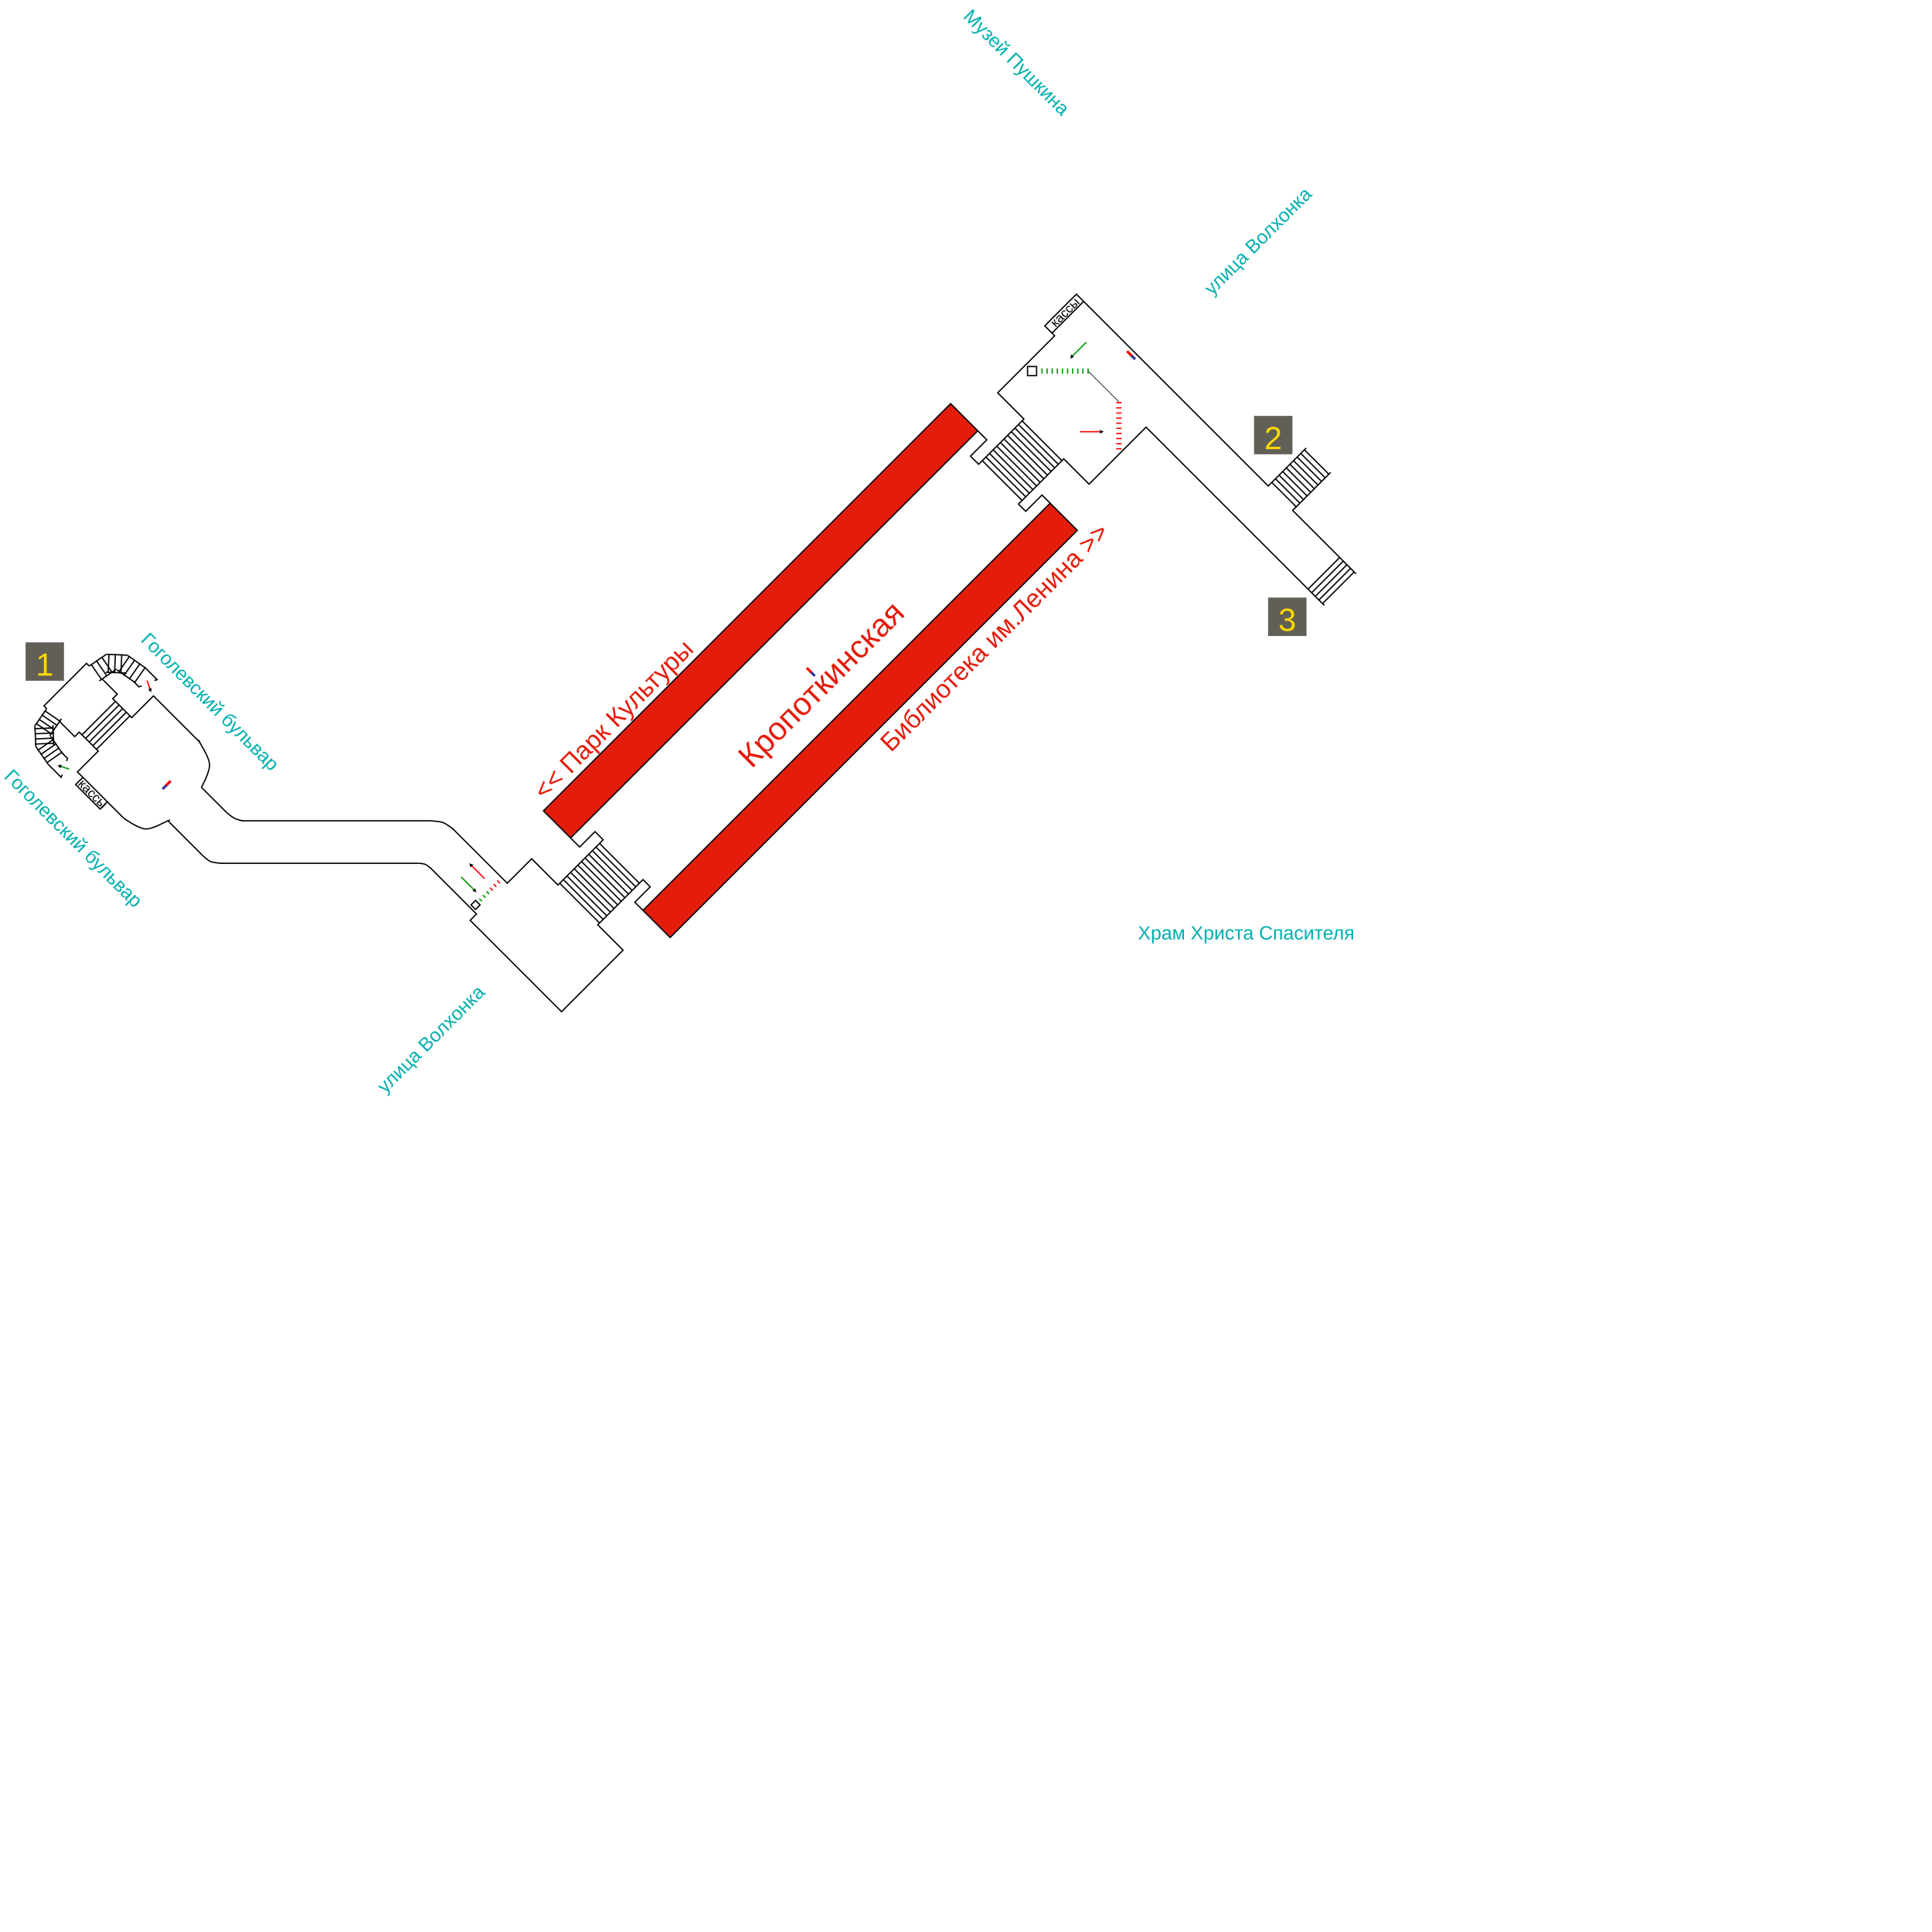
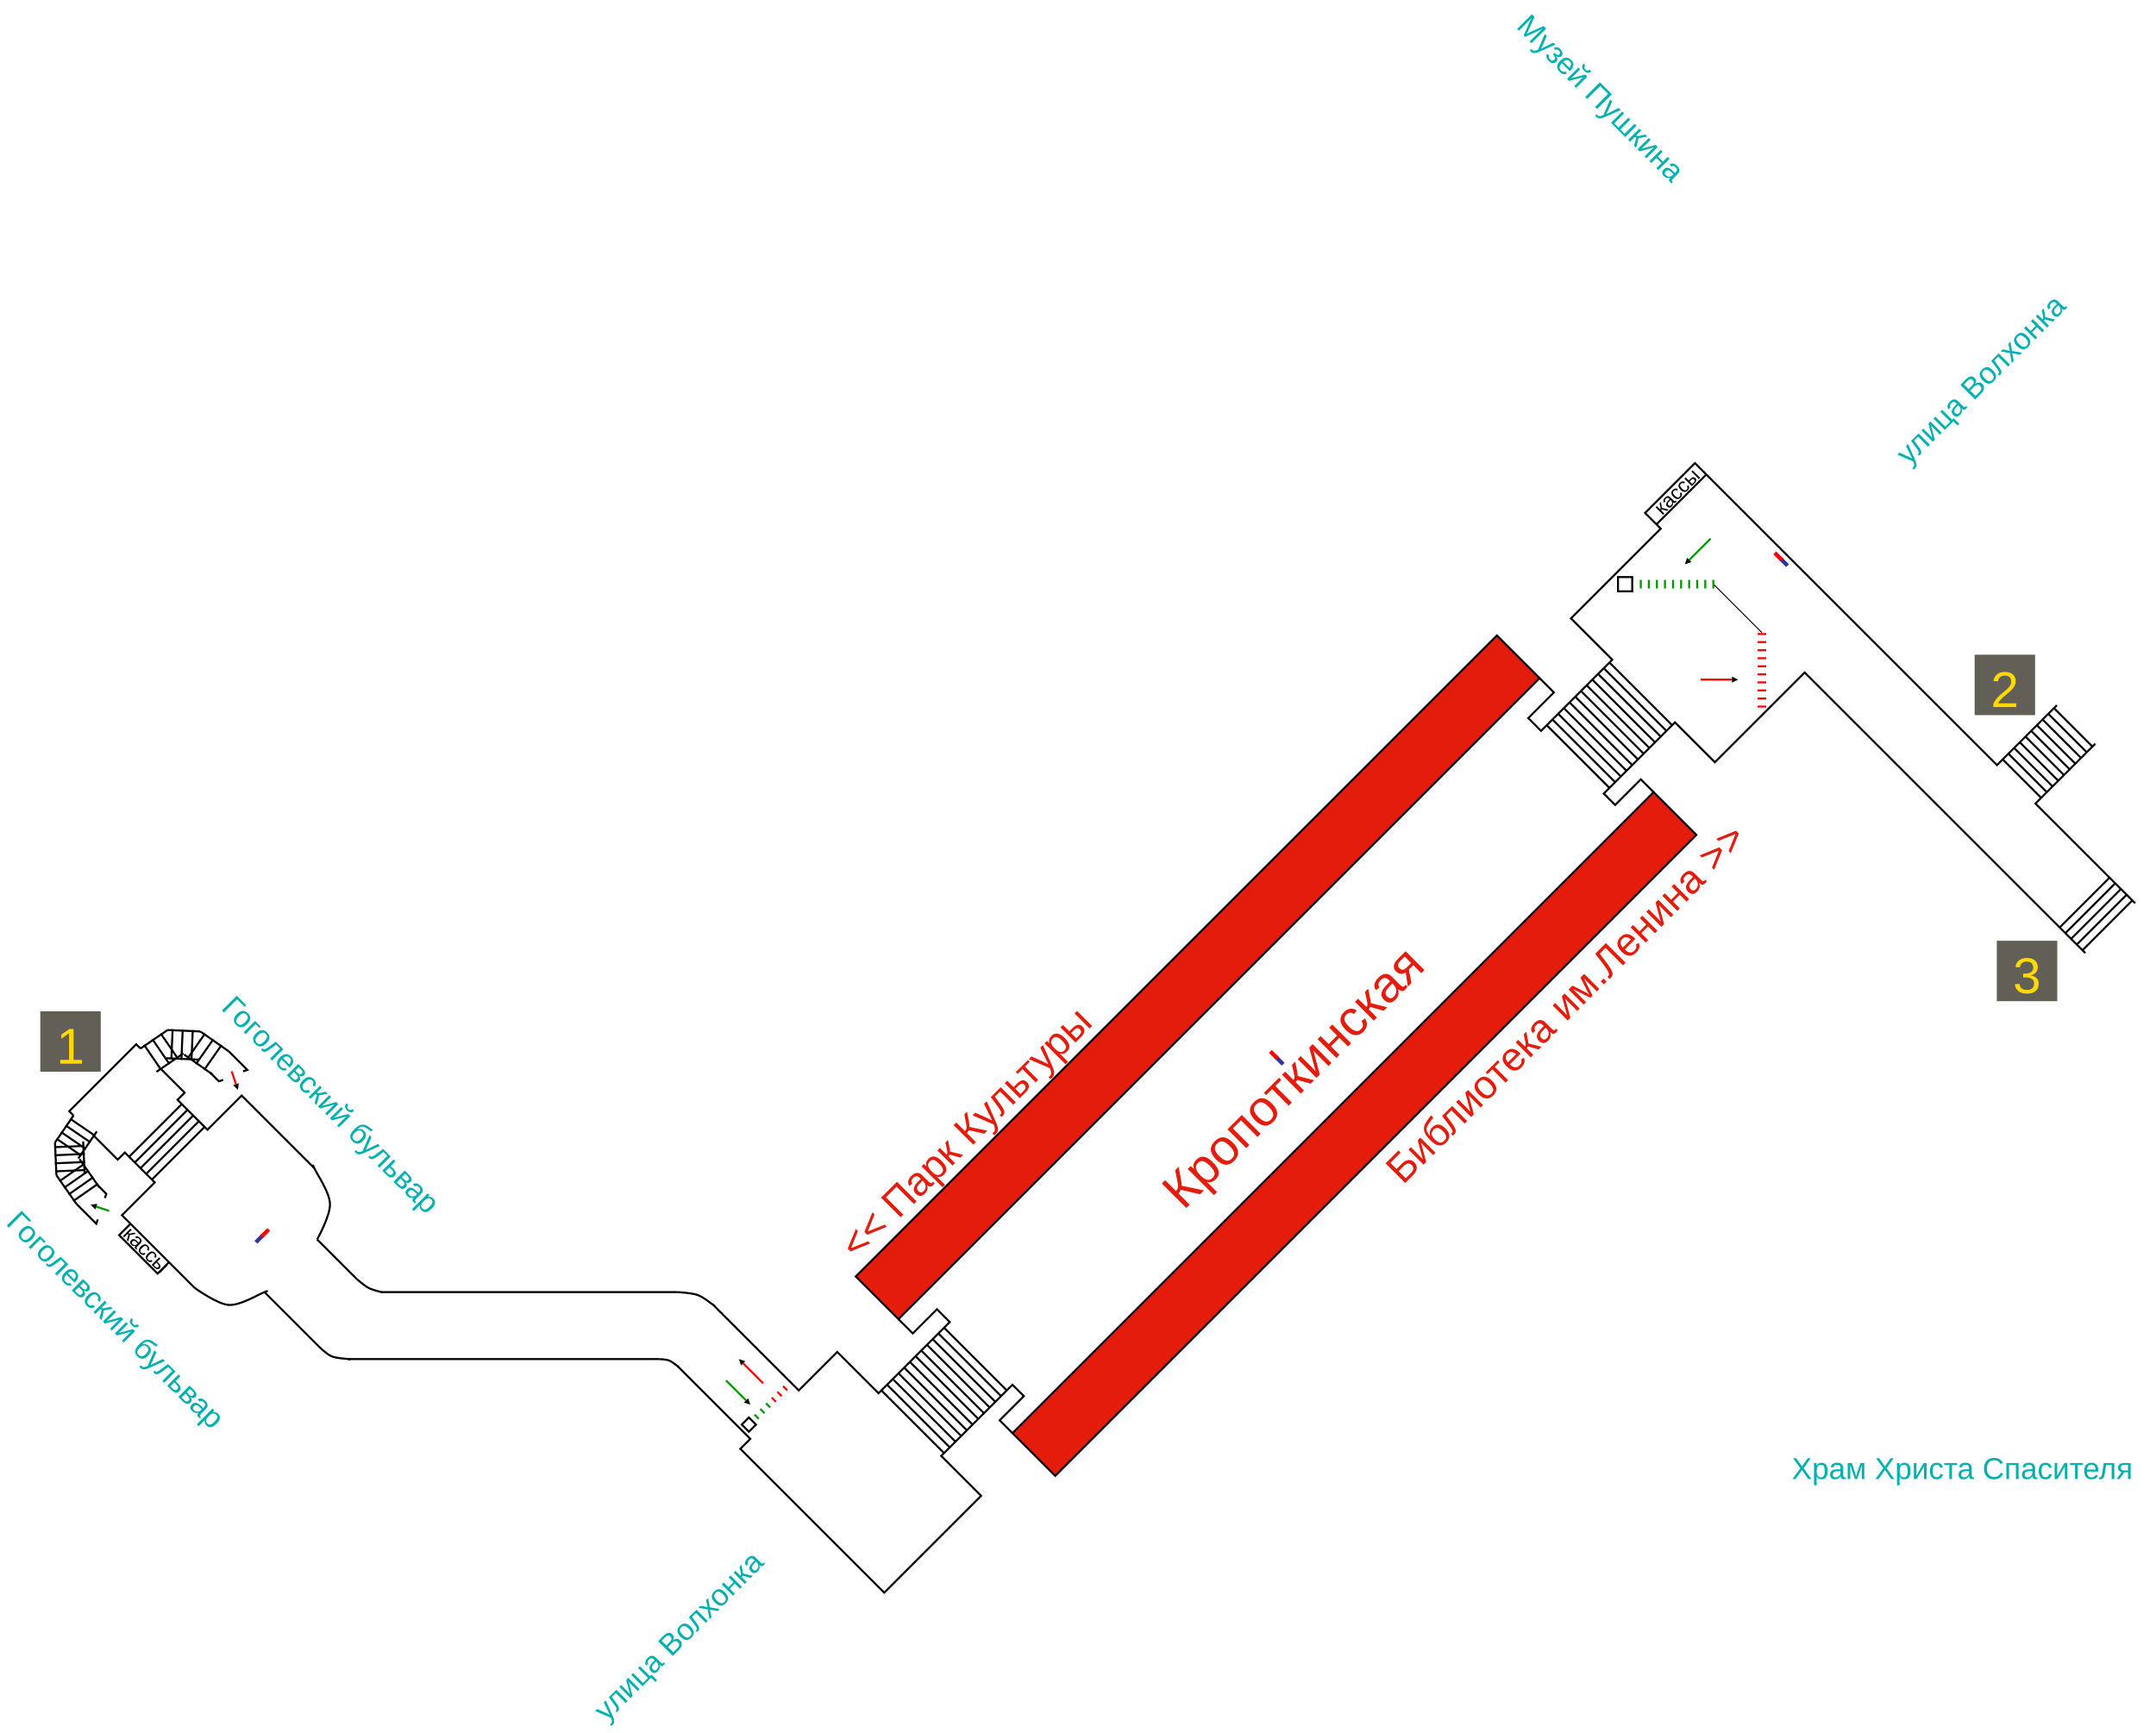
- <svg xmlns="http://www.w3.org/2000/svg" baseProfile="full" height="100%" version="1.1" width="100%">
+ <svg xmlns="http://www.w3.org/2000/svg" baseProfile="full" height="860.0" version="1.1" width="1070.0">
  <defs>
    <marker id="id222" markerHeight="3" markerUnits="strokeWidth" markerWidth="4" orient="auto" refX="0" refY="5" viewBox="0,0,10,10">
      <path d="M 0 0 L 10 5 L 0 10 z" />
    </marker>
  </defs>
-   <g transform="scale(0.5)">
-     <rect fill="none" height="860" stroke="none" stroke-width="0" width="1070" x="0" y="0" />
-     <g transform="rotate(-45.0,535,430)">
-       <polygon fill="#e41c0c" points="313,526 313,496 763,496 763,526" stroke="#000000" stroke-width="1" />
-       <polygon fill="#e41c0c" points="763,606 763,636 313,636 313,606" stroke="#000000" stroke-width="1" />
-       <text fill="#e41c0c" font-family="Arial" font-size="20" stroke="none" stroke-width="0" x="319" y="491.0">&lt;&lt; Парк Культуры</text>
-       <text fill="#e41c0c" font-family="Arial" font-size="20" stroke="none" stroke-width="0" x="537" y="656.0">Библиотека им.Ленина &gt;&gt;</text>
-       <text fill="#e41c0c" font-family="Arial" font-size="25" stroke="none" stroke-width="0" x="451" y="588.0">Кропоткинская</text>
-       <polygon fill="#34349c" points="537,567 537,571 538,571 538,567" stroke="#34349c" stroke-width="1" />
-       <polygon fill="#ff0000" points="537,563 537,567 538,567 538,563" stroke="#ff0000" stroke-width="1" />
-       <polyline fill="none" points="313,606 313,597 330,597 330,589 280,589 280,617 212,617 212,516 219,516 219,465" stroke="#000000" stroke-width="1" />
-       <polyline fill="none" points="313,526 313,536 330,536 330,545 280,545 280,516 253,516 253,456" stroke="#000000" stroke-width="1" />
-       <path d="M219,465 C219,465 219.167,465.833 219,465 C218.833,464.167 218.667,461.5 218,460 C217.333,458.5 215,456 215,456 " fill="none" stroke="#000000" stroke-width="1" />
-       <path d="M253,456 C253,456 253.333,457.5 253,456 C252.667,454.5 252.333,449.833 251,447 C249.667,444.167 245,439 245,439 " fill="none" stroke="#000000" stroke-width="1" />
-       <polyline fill="none" points="215,456 106,347" stroke="#000000" stroke-width="1" />
-       <polyline fill="none" points="141,335 245,439" stroke="#000000" stroke-width="1" />
-       <path d="M106,347 C106,347 106.833,348.167 106,347 C105.167,345.833 102.0,342.5 101,340 C100.0,337.5 100,332 100,332 " fill="none" stroke="#000000" stroke-width="1" />
-       <path d="M141,335 C141,335 141.5,336.0 141,335 C140.5,334.0 138.667,331.167 138,329 C137.333,326.833 137,322 137,322 " fill="none" stroke="#000000" stroke-width="1" />
-       <polyline fill="none" points="100,332 100,294" stroke="#000000" stroke-width="1" />
-       <polyline fill="none" points="137,294 137,322" stroke="#000000" stroke-width="1" />
-       <path d="M100,294 C100,294 102.833,295.333 100,294 C97.167,292.667 86.833,290.333 83,286 C79.167,281.667 77,268 77,268 " fill="none" stroke="#000000" stroke-width="1" />
-       <path d="M161,268 C161,268 162.167,265.0 161,268 C159.833,271.0 158.0,281.667 154,286 C150.0,290.333 137,294 137,294 " fill="none" stroke="#000000" stroke-width="1" />
-       <polyline fill="none" points="77,268 77,217 100,217 100,196 95,196 95,179" stroke="#000000" stroke-width="1" />
-       <polyline fill="none" points="142,179 142,196 137,196 137,217 161,217 161,268" stroke="#000000" stroke-width="1" />
-       <polyline fill="none" points="142,165 142,162 95,162 95,165" stroke="#000000" stroke-width="1" />
-       <polyline fill="none" points="67,210 65,211 65,197" stroke="#000000" stroke-width="1" />
-       <polyline fill="none" points="77,205 79,204 79,198" stroke="#000000" stroke-width="1" />
-       <polyline fill="none" points="160,205 158,204 158,198" stroke="#000000" stroke-width="1" />
-       <polyline fill="none" points="170,209 172,210 172,197" stroke="#000000" stroke-width="1" />
-       <line stroke="#000000" stroke-width="1" x1="65" x2="68" y1="197" y2="180" />
+   <g>
+     <rect fill="none" height="860.0" stroke="none" stroke-width="0" width="1070.0" x="0.0" y="0.0" />
+     <g transform="rotate(-45.0,535.0,430.0)">
+       <polygon fill="#e41c0c" points="313.0,526.0 313.0,496.0 763.0,496.0 763.0,526.0" stroke="#000000" stroke-width="1" />
+       <polygon fill="#e41c0c" points="763.0,606.0 763.0,636.0 313.0,636.0 313.0,606.0" stroke="#000000" stroke-width="1" />
+       <text fill="#e41c0c" font-family="Arial" font-size="20.0" stroke="none" stroke-width="0" x="319.0" y="491.0">&lt;&lt; Парк Культуры</text>
+       <text fill="#e41c0c" font-family="Arial" font-size="20.0" stroke="none" stroke-width="0" x="537.0" y="656.0">Библиотека им.Ленина &gt;&gt;</text>
+       <text fill="#e41c0c" font-family="Arial" font-size="25.0" stroke="none" stroke-width="0" x="451.0" y="588.0">Кропоткинская</text>
+       <polygon fill="#34349c" points="537.0,567.0 537.0,571.0 538.0,571.0 538.0,567.0" stroke="#34349c" stroke-width="1" />
+       <polygon fill="#ff0000" points="537.0,563.0 537.0,567.0 538.0,567.0 538.0,563.0" stroke="#ff0000" stroke-width="1" />
+       <polyline fill="none" points="313.0,606.0 313.0,597.0 330.0,597.0 330.0,589.0 280.0,589.0 280.0,617.0 212.0,617.0 212.0,516.0 219.0,516.0 219.0,465.0" stroke="#000000" stroke-width="1" />
+       <polyline fill="none" points="313.0,526.0 313.0,536.0 330.0,536.0 330.0,545.0 280.0,545.0 280.0,516.0 253.0,516.0 253.0,456.0" stroke="#000000" stroke-width="1" />
+       <path d="M219.0,465.0 C219.0,465.0 219.167,465.833 219.0,465.0 C218.833,464.167 218.667,461.5 218.0,460.0 C217.333,458.5 215.0,456.0 215.0,456.0 " fill="none" stroke="#000000" stroke-width="1" />
+       <path d="M253.0,456.0 C253.0,456.0 253.333,457.5 253.0,456.0 C252.667,454.5 252.333,449.833 251.0,447.0 C249.667,444.167 245.0,439.0 245.0,439.0 " fill="none" stroke="#000000" stroke-width="1" />
+       <polyline fill="none" points="215.0,456.0 106.0,347.0" stroke="#000000" stroke-width="1" />
+       <polyline fill="none" points="141.0,335.0 245.0,439.0" stroke="#000000" stroke-width="1" />
+       <path d="M106.0,347.0 C106.0,347.0 106.833,348.167 106.0,347.0 C105.167,345.833 102.0,342.5 101.0,340.0 C100.0,337.5 100.0,332.0 100.0,332.0 " fill="none" stroke="#000000" stroke-width="1" />
+       <path d="M141.0,335.0 C141.0,335.0 141.5,336.0 141.0,335.0 C140.5,334.0 138.667,331.167 138.0,329.0 C137.333,326.833 137.0,322.0 137.0,322.0 " fill="none" stroke="#000000" stroke-width="1" />
+       <polyline fill="none" points="100.0,332.0 100.0,294.0" stroke="#000000" stroke-width="1" />
+       <polyline fill="none" points="137.0,294.0 137.0,322.0" stroke="#000000" stroke-width="1" />
+       <path d="M100.0,294.0 C100.0,294.0 102.833,295.333 100.0,294.0 C97.167,292.667 86.833,290.333 83.0,286.0 C79.167,281.667 77.0,268.0 77.0,268.0 " fill="none" stroke="#000000" stroke-width="1" />
+       <path d="M161.0,268.0 C161.0,268.0 162.167,265.0 161.0,268.0 C159.833,271.0 158.0,281.667 154.0,286.0 C150.0,290.333 137.0,294.0 137.0,294.0 " fill="none" stroke="#000000" stroke-width="1" />
+       <polyline fill="none" points="77.0,268.0 77.0,217.0 100.0,217.0 100.0,196.0 95.0,196.0 95.0,179.0" stroke="#000000" stroke-width="1" />
+       <polyline fill="none" points="142.0,179.0 142.0,196.0 137.0,196.0 137.0,217.0 161.0,217.0 161.0,268.0" stroke="#000000" stroke-width="1" />
+       <polyline fill="none" points="142.0,165.0 142.0,162.0 95.0,162.0 95.0,165.0" stroke="#000000" stroke-width="1" />
+       <polyline fill="none" points="67.0,210.0 65.0,211.0 65.0,197.0" stroke="#000000" stroke-width="1" />
+       <polyline fill="none" points="77.0,205.0 79.0,204.0 79.0,198.0" stroke="#000000" stroke-width="1" />
+       <polyline fill="none" points="160.0,205.0 158.0,204.0 158.0,198.0" stroke="#000000" stroke-width="1" />
+       <polyline fill="none" points="170.0,209.0 172.0,210.0 172.0,197.0" stroke="#000000" stroke-width="1" />
+       <line stroke="#000000" stroke-width="1" x1="65.0" x2="68.0" y1="197.0" y2="180.0" />
      <line stroke="#000000" stroke-width="1" x1="78.787" x2="81.787" y1="199.433" y2="182.433" />
      <line stroke="#000000" stroke-width="1" x1="64.855" x2="79.627" y1="194.944" y2="197.55" />
      <line stroke="#000000" stroke-width="1" x1="65.55" x2="80.322" y1="191.004" y2="193.611" />
      <line stroke="#000000" stroke-width="1" x1="66.245" x2="81.017" y1="187.065" y2="189.672" />
      <line stroke="#000000" stroke-width="1" x1="66.941" x2="81.712" y1="183.126" y2="185.733" />
-       <line stroke="#000000" stroke-width="1" x1="68" x2="79" y1="180" y2="168" />
+       <line stroke="#000000" stroke-width="1" x1="68.0" x2="79.0" y1="180.0" y2="168.0" />
      <line stroke="#000000" stroke-width="1" x1="78.32" x2="89.32" y1="189.46" y2="177.46" />
      <line stroke="#000000" stroke-width="1" x1="68.983" x2="80.04" y1="178.188" y2="188.324" />
      <line stroke="#000000" stroke-width="1" x1="71.686" x2="82.743" y1="175.239" y2="185.375" />
      <line stroke="#000000" stroke-width="1" x1="74.389" x2="85.446" y1="172.291" y2="182.426" />
      <line stroke="#000000" stroke-width="1" x1="77.092" x2="88.149" y1="169.342" y2="179.478" />
-       <line stroke="#000000" stroke-width="1" x1="79" x2="95" y1="168" y2="165" />
+       <line stroke="#000000" stroke-width="1" x1="79.0" x2="95.0" y1="168.0" y2="165.0" />
      <line stroke="#000000" stroke-width="1" x1="81.58" x2="97.58" y1="181.76" y2="178.76" />
      <line stroke="#000000" stroke-width="1" x1="80.874" x2="83.638" y1="167.14" y2="181.883" />
      <line stroke="#000000" stroke-width="1" x1="84.805" x2="87.569" y1="166.403" y2="181.146" />
      <line stroke="#000000" stroke-width="1" x1="88.737" x2="91.501" y1="165.666" y2="180.409" />
      <line stroke="#000000" stroke-width="1" x1="92.668" x2="95.432" y1="164.929" y2="179.672" />
-       <line stroke="#000000" stroke-width="1" x1="142" x2="158" y1="165" y2="168" />
+       <line stroke="#000000" stroke-width="1" x1="142.0" x2="158.0" y1="165.0" y2="168.0" />
      <line stroke="#000000" stroke-width="1" x1="139.42" x2="155.42" y1="178.76" y2="181.76" />
-       <line stroke="#000000" stroke-width="1" x1="144.058" x2="141.294" y1="164.877" y2="179.62" />
-       <line stroke="#000000" stroke-width="1" x1="148.972" x2="146.208" y1="165.799" y2="180.542" />
-       <line stroke="#000000" stroke-width="1" x1="153.887" x2="151.122" y1="166.72" y2="181.463" />
-       <line stroke="#000000" stroke-width="1" x1="158" x2="169" y1="168" y2="180" />
+       <line stroke="#000000" stroke-width="1" x1="144.549" x2="141.785" y1="164.969" y2="179.712" />
+       <line stroke="#000000" stroke-width="1" x1="149.464" x2="146.699" y1="165.891" y2="180.634" />
+       <line stroke="#000000" stroke-width="1" x1="154.378" x2="151.614" y1="166.812" y2="181.555" />
+       <line stroke="#000000" stroke-width="1" x1="158.0" x2="169.0" y1="168.0" y2="180.0" />
      <line stroke="#000000" stroke-width="1" x1="147.68" x2="158.68" y1="177.46" y2="189.46" />
-       <line stroke="#000000" stroke-width="1" x1="159.72" x2="148.663" y1="169.136" y2="179.272" />
-       <line stroke="#000000" stroke-width="1" x1="163.099" x2="152.041" y1="172.822" y2="182.958" />
-       <line stroke="#000000" stroke-width="1" x1="166.477" x2="155.42" y1="176.508" y2="186.644" />
-       <line stroke="#000000" stroke-width="1" x1="169" x2="172" y1="180" y2="197" />
+       <line stroke="#000000" stroke-width="1" x1="160.058" x2="149.001" y1="169.505" y2="179.641" />
+       <line stroke="#000000" stroke-width="1" x1="163.437" x2="152.379" y1="173.191" y2="183.327" />
+       <line stroke="#000000" stroke-width="1" x1="166.815" x2="155.758" y1="176.877" y2="187.012" />
+       <line stroke="#000000" stroke-width="1" x1="169.0" x2="172.0" y1="180.0" y2="197.0" />
      <line stroke="#000000" stroke-width="1" x1="155.213" x2="158.213" y1="182.433" y2="199.433" />
-       <line stroke="#000000" stroke-width="1" x1="169.84" x2="155.068" y1="181.883" y2="184.489" />
-       <line stroke="#000000" stroke-width="1" x1="170.709" x2="155.937" y1="186.807" y2="189.413" />
-       <line stroke="#000000" stroke-width="1" x1="171.578" x2="156.806" y1="191.731" y2="194.337" />
-       <line stroke="#000000" stroke-width="1" x1="172.447" x2="157.675" y1="196.654" y2="199.261" />
-       <line stroke="#000000" stroke-width="1" x1="100" x2="137" y1="199" y2="199" />
-       <line stroke="#000000" stroke-width="1" x1="100" x2="137" y1="203" y2="203" />
-       <line stroke="#000000" stroke-width="1" x1="100" x2="137" y1="207" y2="207" />
-       <line stroke="#000000" stroke-width="1" x1="100" x2="137" y1="211" y2="211" />
-       <line stroke="#000000" stroke-width="1" x1="100" x2="137" y1="215" y2="215" />
-       <line stroke="#000000" stroke-width="1" x1="282" x2="282" y1="589" y2="545" />
-       <line stroke="#000000" stroke-width="1" x1="286" x2="286" y1="589" y2="545" />
-       <line stroke="#000000" stroke-width="1" x1="290" x2="290" y1="589" y2="545" />
-       <line stroke="#000000" stroke-width="1" x1="294" x2="294" y1="589" y2="545" />
-       <line stroke="#000000" stroke-width="1" x1="298" x2="298" y1="589" y2="545" />
-       <line stroke="#000000" stroke-width="1" x1="302" x2="302" y1="589" y2="545" />
-       <line stroke="#000000" stroke-width="1" x1="306" x2="306" y1="589" y2="545" />
-       <line stroke="#000000" stroke-width="1" x1="310" x2="310" y1="589" y2="545" />
-       <line stroke="#000000" stroke-width="1" x1="314" x2="314" y1="589" y2="545" />
-       <line stroke="#000000" stroke-width="1" x1="318" x2="318" y1="589" y2="545" />
-       <line stroke="#000000" stroke-width="1" x1="322" x2="322" y1="589" y2="545" />
-       <line stroke="#000000" stroke-width="1" x1="326" x2="326" y1="589" y2="545" />
-       <polyline fill="none" points="77,223 69,223 69,250 77,250" stroke="#000000" stroke-width="1" />
-       <text fill="#000000" font-family="Arial" font-size="10" stroke="none" stroke-width="0" transform="rotate(90.0,80,224)" x="80" y="234.0">кассы</text>
-       <polygon fill="none" points="221,513 221,508 226,508 226,513" stroke="#000000" stroke-width="1" />
-       <line stroke="#009900" stroke-width="1" x1="229" x2="229" y1="509" y2="512" />
-       <line stroke="#009900" stroke-width="1" x1="233" x2="233" y1="509" y2="512" />
-       <line stroke="#009900" stroke-width="1" x1="237" x2="237" y1="509" y2="512" />
-       <line stroke="#ff0000" stroke-width="1" x1="241" x2="241" y1="509" y2="512" />
-       <line stroke="#ff0000" stroke-width="1" x1="245" x2="245" y1="509" y2="512" />
-       <line stroke="#ff0000" stroke-width="1" x1="249" x2="249" y1="509" y2="512" />
-       <polyline fill="none" marker-end="url(#id222)" points="243,501 243,487" stroke="#ff0000" stroke-width="1" />
-       <polyline fill="none" marker-end="url(#id222)" points="166,205 163,211" stroke="#ff0000" stroke-width="1" />
-       <polyline fill="none" marker-end="url(#id222)" points="231,487 231,501" stroke="#009900" stroke-width="1" />
-       <polyline fill="none" marker-end="url(#id222)" points="74,211 71,205" stroke="#009900" stroke-width="1" />
-       <polygon fill="#34349c" points="119,273 115,273 115,274 119,274" stroke="#34349c" stroke-width="1" />
-       <polygon fill="#ff0000" points="123,273 119,273 119,274 123,274" stroke="#ff0000" stroke-width="1" />
-       <polyline fill="none" points="763,606 763,597 745,597 745,589 795,589 795,617 858,617 858,814" stroke="#000000" stroke-width="1" />
-       <polyline fill="none" points="935,744 893,744 893,814" stroke="#000000" stroke-width="1" />
-       <polyline fill="none" points="763,526 763,536 745,536 745,545 795,545 795,516 858,516 858,505 893,505 893,717 935,717" stroke="#000000" stroke-width="1" />
-       <line stroke="#000000" stroke-width="1" x1="933" x2="933" y1="744" y2="717" />
-       <line stroke="#000000" stroke-width="1" x1="929" x2="929" y1="744" y2="717" />
-       <line stroke="#000000" stroke-width="1" x1="925" x2="925" y1="744" y2="717" />
-       <line stroke="#000000" stroke-width="1" x1="921" x2="921" y1="744" y2="717" />
-       <line stroke="#000000" stroke-width="1" x1="917" x2="917" y1="744" y2="717" />
-       <line stroke="#000000" stroke-width="1" x1="913" x2="913" y1="744" y2="717" />
-       <line stroke="#000000" stroke-width="1" x1="909" x2="909" y1="744" y2="717" />
-       <line stroke="#000000" stroke-width="1" x1="905" x2="905" y1="744" y2="717" />
-       <line stroke="#000000" stroke-width="1" x1="901" x2="901" y1="744" y2="717" />
-       <line stroke="#000000" stroke-width="1" x1="897" x2="897" y1="744" y2="717" />
-       <line stroke="#000000" stroke-width="1" x1="858" x2="893" y1="812" y2="812" />
-       <line stroke="#000000" stroke-width="1" x1="858" x2="893" y1="808" y2="808" />
-       <line stroke="#000000" stroke-width="1" x1="858" x2="893" y1="804" y2="804" />
-       <line stroke="#000000" stroke-width="1" x1="858" x2="893" y1="800" y2="800" />
-       <line stroke="#000000" stroke-width="1" x1="858" x2="893" y1="796" y2="796" />
-       <line stroke="#000000" stroke-width="1" x1="793" x2="793" y1="589" y2="545" />
-       <line stroke="#000000" stroke-width="1" x1="789" x2="789" y1="589" y2="545" />
-       <line stroke="#000000" stroke-width="1" x1="785" x2="785" y1="589" y2="545" />
-       <line stroke="#000000" stroke-width="1" x1="781" x2="781" y1="589" y2="545" />
-       <line stroke="#000000" stroke-width="1" x1="777" x2="777" y1="589" y2="545" />
-       <line stroke="#000000" stroke-width="1" x1="773" x2="773" y1="589" y2="545" />
-       <line stroke="#000000" stroke-width="1" x1="769" x2="769" y1="589" y2="545" />
-       <line stroke="#000000" stroke-width="1" x1="765" x2="765" y1="589" y2="545" />
-       <line stroke="#000000" stroke-width="1" x1="761" x2="761" y1="589" y2="545" />
-       <line stroke="#000000" stroke-width="1" x1="757" x2="757" y1="589" y2="545" />
-       <line stroke="#000000" stroke-width="1" x1="753" x2="753" y1="589" y2="545" />
-       <line stroke="#000000" stroke-width="1" x1="749" x2="749" y1="589" y2="545" />
-       <polyline fill="none" points="858,513 893,513" stroke="#000000" stroke-width="1" />
-       <text fill="#000000" font-family="Arial" font-size="10" stroke="none" stroke-width="0" x="863" y="512.0">кассы</text>
-       <polygon fill="none" points="821,523 826,518 831,523 826,528" stroke="#000000" stroke-width="1" />
-       <polyline fill="none" points="857,554 857,588" stroke="#000000" stroke-width="0.5" />
-       <line stroke="#009900" stroke-width="1" x1="833" x2="830" y1="527" y2="530" />
+       <line stroke="#000000" stroke-width="1" x1="169.927" x2="155.155" y1="182.375" y2="184.982" />
+       <line stroke="#000000" stroke-width="1" x1="170.796" x2="156.024" y1="187.299" y2="189.906" />
+       <line stroke="#000000" stroke-width="1" x1="171.665" x2="156.893" y1="192.223" y2="194.83" />
+       <line stroke="#000000" stroke-width="1" x1="100.0" x2="137.0" y1="199.0" y2="199.0" />
+       <line stroke="#000000" stroke-width="1" x1="100.0" x2="137.0" y1="203.0" y2="203.0" />
+       <line stroke="#000000" stroke-width="1" x1="100.0" x2="137.0" y1="207.0" y2="207.0" />
+       <line stroke="#000000" stroke-width="1" x1="100.0" x2="137.0" y1="211.0" y2="211.0" />
+       <line stroke="#000000" stroke-width="1" x1="100.0" x2="137.0" y1="215.0" y2="215.0" />
+       <line stroke="#000000" stroke-width="1" x1="282.0" x2="282.0" y1="589.0" y2="545.0" />
+       <line stroke="#000000" stroke-width="1" x1="286.0" x2="286.0" y1="589.0" y2="545.0" />
+       <line stroke="#000000" stroke-width="1" x1="290.0" x2="290.0" y1="589.0" y2="545.0" />
+       <line stroke="#000000" stroke-width="1" x1="294.0" x2="294.0" y1="589.0" y2="545.0" />
+       <line stroke="#000000" stroke-width="1" x1="298.0" x2="298.0" y1="589.0" y2="545.0" />
+       <line stroke="#000000" stroke-width="1" x1="302.0" x2="302.0" y1="589.0" y2="545.0" />
+       <line stroke="#000000" stroke-width="1" x1="306.0" x2="306.0" y1="589.0" y2="545.0" />
+       <line stroke="#000000" stroke-width="1" x1="310.0" x2="310.0" y1="589.0" y2="545.0" />
+       <line stroke="#000000" stroke-width="1" x1="314.0" x2="314.0" y1="589.0" y2="545.0" />
+       <line stroke="#000000" stroke-width="1" x1="318.0" x2="318.0" y1="589.0" y2="545.0" />
+       <line stroke="#000000" stroke-width="1" x1="322.0" x2="322.0" y1="589.0" y2="545.0" />
+       <line stroke="#000000" stroke-width="1" x1="326.0" x2="326.0" y1="589.0" y2="545.0" />
+       <polyline fill="none" points="77.0,223.0 69.0,223.0 69.0,250.0 77.0,250.0" stroke="#000000" stroke-width="1" />
+       <text fill="#000000" font-family="Arial" font-size="10.0" stroke="none" stroke-width="0" transform="rotate(90.0,80.0,224.0)" x="80.0" y="234.0">кассы</text>
+       <polygon fill="none" points="221.0,513.0 221.0,508.0 226.0,508.0 226.0,513.0" stroke="#000000" stroke-width="1" />
+       <line stroke="#009900" stroke-width="1" x1="229.0" x2="229.0" y1="509.0" y2="512.0" />
+       <line stroke="#009900" stroke-width="1" x1="233.0" x2="233.0" y1="509.0" y2="512.0" />
+       <line stroke="#009900" stroke-width="1" x1="237.0" x2="237.0" y1="509.0" y2="512.0" />
+       <line stroke="#ff0000" stroke-width="1" x1="241.0" x2="241.0" y1="509.0" y2="512.0" />
+       <line stroke="#ff0000" stroke-width="1" x1="245.0" x2="245.0" y1="509.0" y2="512.0" />
+       <line stroke="#ff0000" stroke-width="1" x1="249.0" x2="249.0" y1="509.0" y2="512.0" />
+       <polyline fill="none" marker-end="url(#id222)" points="243.0,501.0 243.0,487.0" stroke="#ff0000" stroke-width="1" />
+       <polyline fill="none" marker-end="url(#id222)" points="166.0,205.0 163.0,211.0" stroke="#ff0000" stroke-width="1" />
+       <polyline fill="none" marker-end="url(#id222)" points="231.0,487.0 231.0,501.0" stroke="#009900" stroke-width="1" />
+       <polyline fill="none" marker-end="url(#id222)" points="74.0,211.0 71.0,205.0" stroke="#009900" stroke-width="1" />
+       <polygon fill="#34349c" points="119.0,273.0 115.0,273.0 115.0,274.0 119.0,274.0" stroke="#34349c" stroke-width="1" />
+       <polygon fill="#ff0000" points="123.0,273.0 119.0,273.0 119.0,274.0 123.0,274.0" stroke="#ff0000" stroke-width="1" />
+       <polyline fill="none" points="763.0,606.0 763.0,597.0 745.0,597.0 745.0,589.0 795.0,589.0 795.0,617.0 858.0,617.0 858.0,814.0" stroke="#000000" stroke-width="1" />
+       <polyline fill="none" points="935.0,744.0 893.0,744.0 893.0,814.0" stroke="#000000" stroke-width="1" />
+       <polyline fill="none" points="763.0,526.0 763.0,536.0 745.0,536.0 745.0,545.0 795.0,545.0 795.0,516.0 858.0,516.0 858.0,505.0 893.0,505.0 893.0,717.0 935.0,717.0" stroke="#000000" stroke-width="1" />
+       <line stroke="#000000" stroke-width="1" x1="933.0" x2="933.0" y1="744.0" y2="717.0" />
+       <line stroke="#000000" stroke-width="1" x1="929.0" x2="929.0" y1="744.0" y2="717.0" />
+       <line stroke="#000000" stroke-width="1" x1="925.0" x2="925.0" y1="744.0" y2="717.0" />
+       <line stroke="#000000" stroke-width="1" x1="921.0" x2="921.0" y1="744.0" y2="717.0" />
+       <line stroke="#000000" stroke-width="1" x1="917.0" x2="917.0" y1="744.0" y2="717.0" />
+       <line stroke="#000000" stroke-width="1" x1="913.0" x2="913.0" y1="744.0" y2="717.0" />
+       <line stroke="#000000" stroke-width="1" x1="909.0" x2="909.0" y1="744.0" y2="717.0" />
+       <line stroke="#000000" stroke-width="1" x1="905.0" x2="905.0" y1="744.0" y2="717.0" />
+       <line stroke="#000000" stroke-width="1" x1="901.0" x2="901.0" y1="744.0" y2="717.0" />
+       <line stroke="#000000" stroke-width="1" x1="897.0" x2="897.0" y1="744.0" y2="717.0" />
+       <line stroke="#000000" stroke-width="1" x1="858.0" x2="893.0" y1="812.0" y2="812.0" />
+       <line stroke="#000000" stroke-width="1" x1="858.0" x2="893.0" y1="808.0" y2="808.0" />
+       <line stroke="#000000" stroke-width="1" x1="858.0" x2="893.0" y1="804.0" y2="804.0" />
+       <line stroke="#000000" stroke-width="1" x1="858.0" x2="893.0" y1="800.0" y2="800.0" />
+       <line stroke="#000000" stroke-width="1" x1="858.0" x2="893.0" y1="796.0" y2="796.0" />
+       <line stroke="#000000" stroke-width="1" x1="793.0" x2="793.0" y1="589.0" y2="545.0" />
+       <line stroke="#000000" stroke-width="1" x1="789.0" x2="789.0" y1="589.0" y2="545.0" />
+       <line stroke="#000000" stroke-width="1" x1="785.0" x2="785.0" y1="589.0" y2="545.0" />
+       <line stroke="#000000" stroke-width="1" x1="781.0" x2="781.0" y1="589.0" y2="545.0" />
+       <line stroke="#000000" stroke-width="1" x1="777.0" x2="777.0" y1="589.0" y2="545.0" />
+       <line stroke="#000000" stroke-width="1" x1="773.0" x2="773.0" y1="589.0" y2="545.0" />
+       <line stroke="#000000" stroke-width="1" x1="769.0" x2="769.0" y1="589.0" y2="545.0" />
+       <line stroke="#000000" stroke-width="1" x1="765.0" x2="765.0" y1="589.0" y2="545.0" />
+       <line stroke="#000000" stroke-width="1" x1="761.0" x2="761.0" y1="589.0" y2="545.0" />
+       <line stroke="#000000" stroke-width="1" x1="757.0" x2="757.0" y1="589.0" y2="545.0" />
+       <line stroke="#000000" stroke-width="1" x1="753.0" x2="753.0" y1="589.0" y2="545.0" />
+       <line stroke="#000000" stroke-width="1" x1="749.0" x2="749.0" y1="589.0" y2="545.0" />
+       <polyline fill="none" points="858.0,513.0 893.0,513.0" stroke="#000000" stroke-width="1" />
+       <text fill="#000000" font-family="Arial" font-size="10.0" stroke="none" stroke-width="0" x="863.0" y="512.0">кассы</text>
+       <polygon fill="none" points="821.0,523.0 826.0,518.0 831.0,523.0 826.0,528.0" stroke="#000000" stroke-width="1" />
+       <polyline fill="none" points="857.0,554.0 857.0,588.0" stroke="#000000" stroke-width="0.5" />
+       <line stroke="#009900" stroke-width="1" x1="833.0" x2="830.0" y1="527.0" y2="530.0" />
      <line stroke="#009900" stroke-width="1" x1="835.828" x2="832.828" y1="529.828" y2="532.828" />
      <line stroke="#009900" stroke-width="1" x1="838.657" x2="835.657" y1="532.657" y2="535.657" />
      <line stroke="#009900" stroke-width="1" x1="841.485" x2="838.485" y1="535.485" y2="538.485" />
      <line stroke="#009900" stroke-width="1" x1="844.314" x2="841.314" y1="538.314" y2="541.314" />
      <line stroke="#009900" stroke-width="1" x1="847.142" x2="844.142" y1="541.142" y2="544.142" />
      <line stroke="#009900" stroke-width="1" x1="849.971" x2="846.971" y1="543.971" y2="546.971" />
      <line stroke="#009900" stroke-width="1" x1="852.799" x2="849.799" y1="546.799" y2="549.799" />
      <line stroke="#009900" stroke-width="1" x1="855.627" x2="852.627" y1="549.627" y2="552.627" />
      <line stroke="#009900" stroke-width="1" x1="858.456" x2="855.456" y1="552.456" y2="555.456" />
-       <line stroke="#ff0000" stroke-width="1" x1="858" x2="855" y1="590" y2="587" />
+       <line stroke="#ff0000" stroke-width="1" x1="858.0" x2="855.0" y1="590.0" y2="587.0" />
      <line stroke="#ff0000" stroke-width="1" x1="855.172" x2="852.172" y1="592.828" y2="589.828" />
      <line stroke="#ff0000" stroke-width="1" x1="852.343" x2="849.343" y1="595.657" y2="592.657" />
      <line stroke="#ff0000" stroke-width="1" x1="849.515" x2="846.515" y1="598.485" y2="595.485" />
      <line stroke="#ff0000" stroke-width="1" x1="846.686" x2="843.686" y1="601.314" y2="598.314" />
      <line stroke="#ff0000" stroke-width="1" x1="843.858" x2="840.858" y1="604.142" y2="601.142" />
      <line stroke="#ff0000" stroke-width="1" x1="841.029" x2="838.029" y1="606.971" y2="603.971" />
      <line stroke="#ff0000" stroke-width="1" x1="838.201" x2="835.201" y1="609.799" y2="606.799" />
      <line stroke="#ff0000" stroke-width="1" x1="835.373" x2="832.373" y1="612.627" y2="609.627" />
      <line stroke="#ff0000" stroke-width="1" x1="832.544" x2="829.544" y1="615.456" y2="612.456" />
-       <polyline fill="none" marker-end="url(#id222)" points="819,583 830,594" stroke="#ff0000" stroke-width="1" />
-       <polyline fill="none" marker-end="url(#id222)" points="872,537 857,537" stroke="#009900" stroke-width="1" />
-       <polygon fill="#34349c" points="889,569 889,573 890,573 890,569" stroke="#34349c" stroke-width="1" />
-       <polygon fill="#ff0000" points="889,565 889,569 890,569 890,565" stroke="#ff0000" stroke-width="1" />
-       <text fill="#00afaf" font-family="Arial" font-size="15" stroke="none" stroke-width="0" x="69" y="565.0">улица Волхонка</text>
-       <text fill="#00afaf" font-family="Arial" font-size="15" stroke="none" stroke-width="0" x="967" y="581.0">улица Волхонка</text>
-       <text fill="#00afaf" font-family="Arial" font-size="15" stroke="none" stroke-width="0" transform="rotate(45.0,581,885)" x="581" y="900.0">Храм Христа Спасителя</text>
-       <text fill="#00afaf" font-family="Arial" font-size="15" stroke="none" stroke-width="0" transform="rotate(90.0,998,289)" x="998" y="304.0">Музей Пушкина</text>
-       <text fill="#00afaf" font-family="Arial" font-size="15" stroke="none" stroke-width="0" transform="rotate(90.0,48,179)" x="48" y="194.0">Гоголевский бульвар</text>
-       <text fill="#00afaf" font-family="Arial" font-size="15" stroke="none" stroke-width="0" transform="rotate(90.0,199,179)" x="199" y="194.0">Гоголевский бульвар</text>
+       <polyline fill="none" marker-end="url(#id222)" points="819.0,583.0 830.0,594.0" stroke="#ff0000" stroke-width="1" />
+       <polyline fill="none" marker-end="url(#id222)" points="872.0,537.0 857.0,537.0" stroke="#009900" stroke-width="1" />
+       <polygon fill="#34349c" points="889.0,569.0 889.0,573.0 890.0,573.0 890.0,569.0" stroke="#34349c" stroke-width="1" />
+       <polygon fill="#ff0000" points="889.0,565.0 889.0,569.0 890.0,569.0 890.0,565.0" stroke="#ff0000" stroke-width="1" />
+       <text fill="#00afaf" font-family="Arial" font-size="15.0" stroke="none" stroke-width="0" x="69.0" y="565.0">улица Волхонка</text>
+       <text fill="#00afaf" font-family="Arial" font-size="15.0" stroke="none" stroke-width="0" x="967.0" y="581.0">улица Волхонка</text>
+       <text fill="#00afaf" font-family="Arial" font-size="15.0" stroke="none" stroke-width="0" transform="rotate(45.0,581.0,885.0)" x="581.0" y="900.0">Храм Христа Спасителя</text>
+       <text fill="#00afaf" font-family="Arial" font-size="15.0" stroke="none" stroke-width="0" transform="rotate(90.0,998.0,289.0)" x="998.0" y="304.0">Музей Пушкина</text>
+       <text fill="#00afaf" font-family="Arial" font-size="15.0" stroke="none" stroke-width="0" transform="rotate(90.0,48.0,179.0)" x="48.0" y="194.0">Гоголевский бульвар</text>
+       <text fill="#00afaf" font-family="Arial" font-size="15.0" stroke="none" stroke-width="0" transform="rotate(90.0,199.0,179.0)" x="199.0" y="194.0">Гоголевский бульвар</text>
    </g>
    <g>
-       <rect fill="#615f56" height="30" stroke="none" stroke-width="0" width="30" x="20" y="502" />
-       <rect fill="#615f56" height="30" stroke="none" stroke-width="0" width="30" x="980" y="325" />
-       <rect fill="#615f56" height="30" stroke="none" stroke-width="0" width="30" x="991" y="467" />
-       <text fill="#ffd900" font-family="Arial" font-size="25" stroke="none" stroke-width="0" x="28" y="528.0">1</text>
-       <text fill="#ffd900" font-family="Arial" font-size="25" stroke="none" stroke-width="0" x="988" y="351.0">2</text>
-       <text fill="#ffd900" font-family="Arial" font-size="25" stroke="none" stroke-width="0" x="999" y="493.0">3</text>
+       <rect fill="#615f56" height="30.0" stroke="none" stroke-width="0" width="30.0" x="20.0" y="502.0" />
+       <rect fill="#615f56" height="30.0" stroke="none" stroke-width="0" width="30.0" x="980.0" y="325.0" />
+       <rect fill="#615f56" height="30.0" stroke="none" stroke-width="0" width="30.0" x="991.0" y="467.0" />
+       <text fill="#ffd900" font-family="Arial" font-size="25.0" stroke="none" stroke-width="0" x="28.0" y="528.0">1</text>
+       <text fill="#ffd900" font-family="Arial" font-size="25.0" stroke="none" stroke-width="0" x="988.0" y="351.0">2</text>
+       <text fill="#ffd900" font-family="Arial" font-size="25.0" stroke="none" stroke-width="0" x="999.0" y="493.0">3</text>
    </g>
  </g>
</svg>
